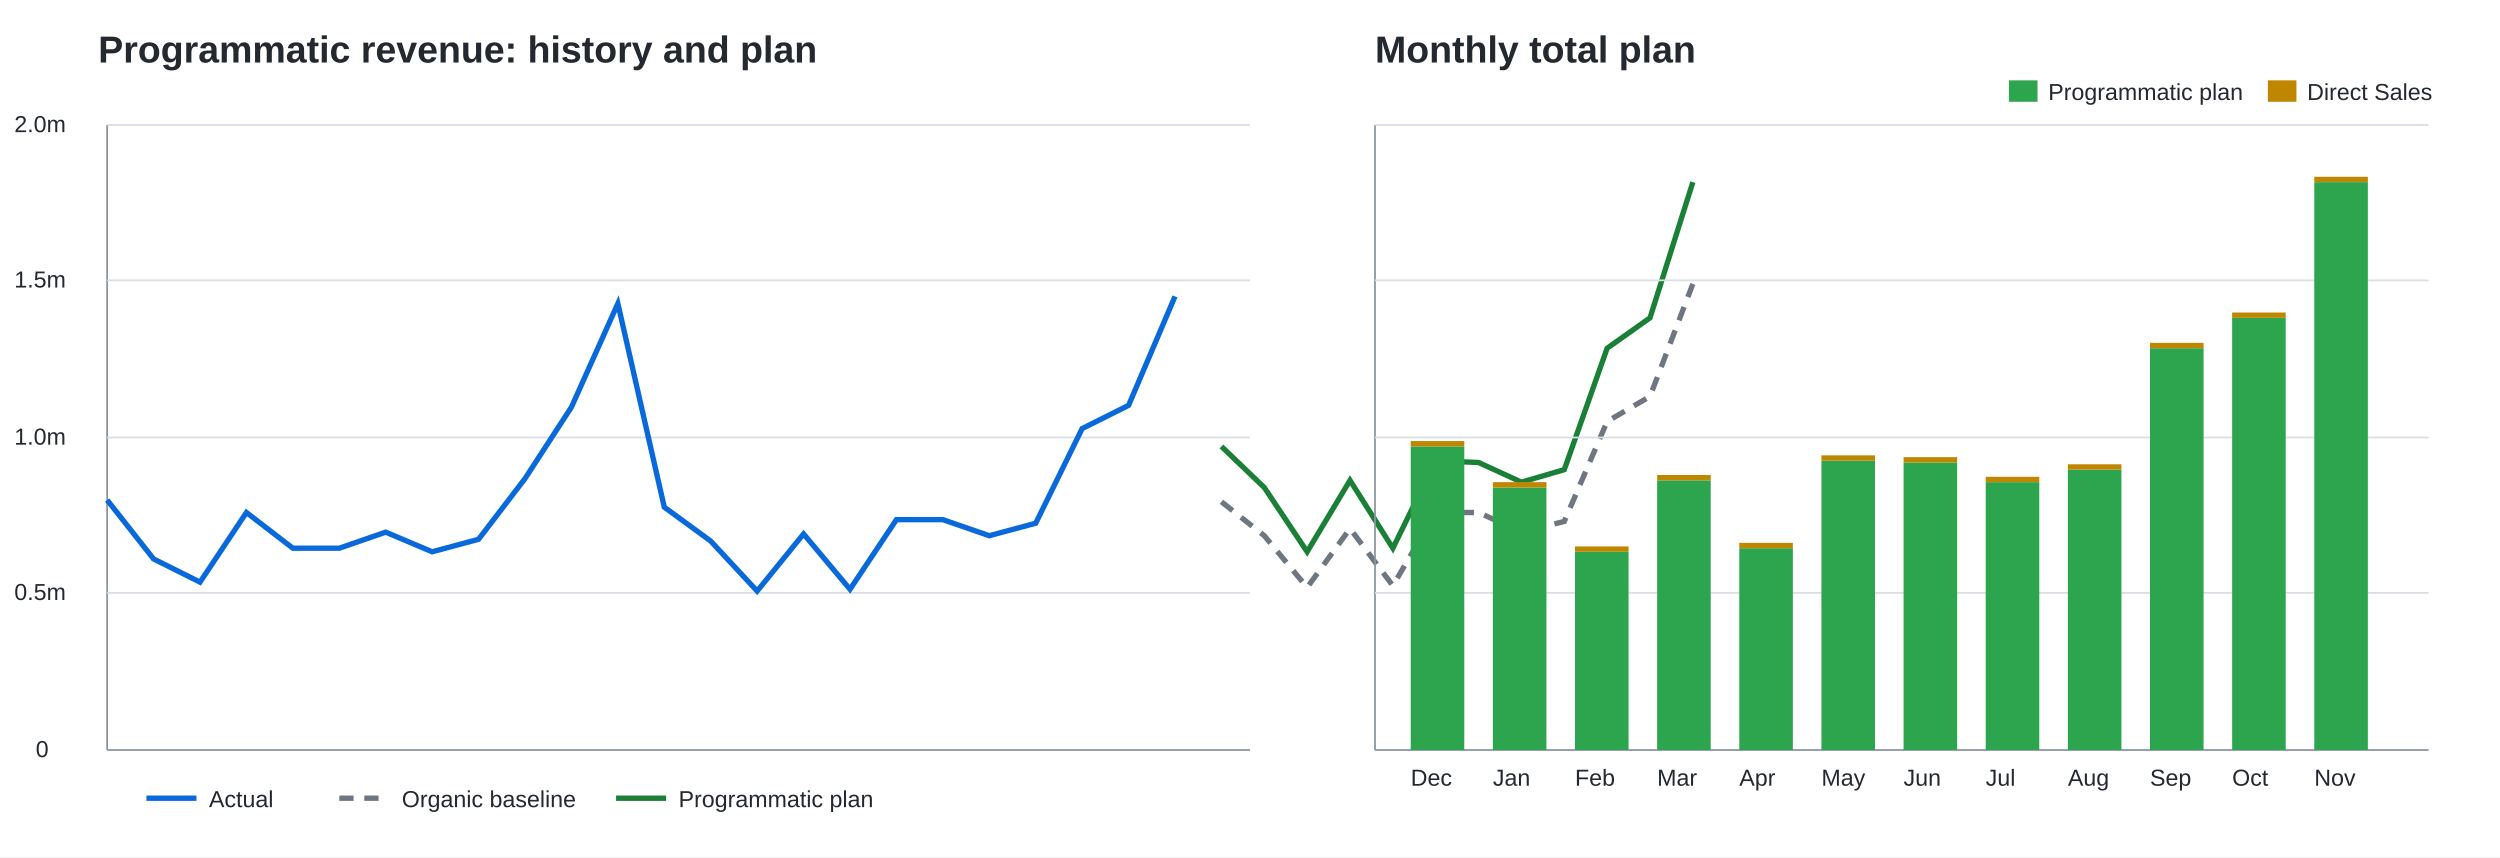
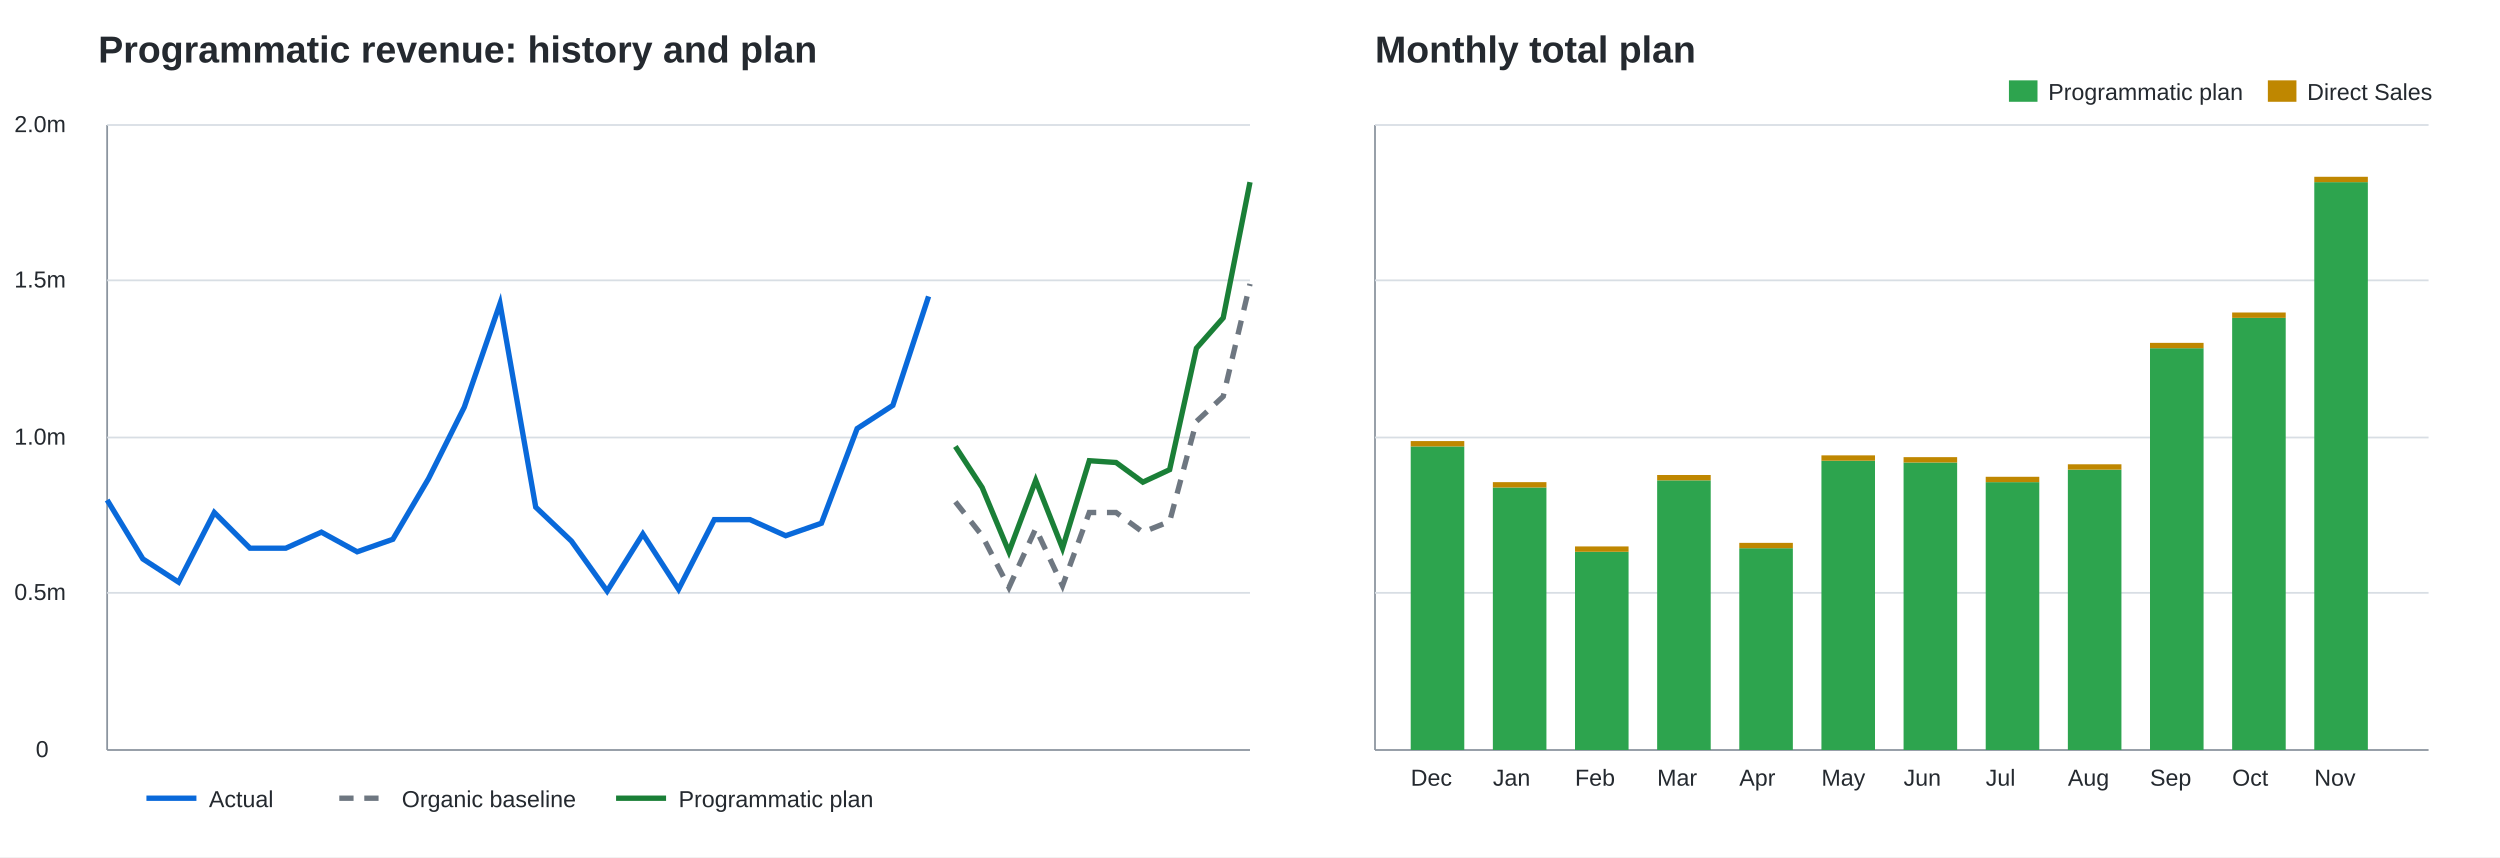
<svg xmlns="http://www.w3.org/2000/svg" width="1400" height="480" viewBox="0 0 1400 480">
  <style>
text{font-family:-apple-system,BlinkMacSystemFont,"Segoe UI",Arial,sans-serif;fill:#24292f}
.title{font-size:21px;font-weight:600}.label{font-size:13px}.axis{stroke:#8c959f;stroke-width:1}.grid{stroke:#d8dee4;stroke-width:1}.actual{fill:none;stroke:#0969da;stroke-width:3}.base{fill:none;stroke:#6e7781;stroke-width:3;stroke-dasharray:8 6}.plan{fill:none;stroke:#1a7f37;stroke-width:3}.bar{fill:#2da44e}.direct{fill:#bf8700}
</style>
  <rect width="1400" height="480" fill="white" />
  <text x="55" y="35" class="title">Programmatic revenue: history and plan</text>
  <text x="770" y="35" class="title">Monthly total plan</text>
  <line x1="60" y1="420" x2="700" y2="420" class="axis" />
  <line x1="60" y1="70" x2="60" y2="420" class="axis" />
  <line x1="60" y1="332" x2="700" y2="332" class="grid" />
  <line x1="60" y1="245" x2="700" y2="245" class="grid" />
  <line x1="60" y1="157" x2="700" y2="157" class="grid" />
  <line x1="60" y1="70" x2="700" y2="70" class="grid" />
  <text x="20" y="424" class="label">0</text>
  <text x="8" y="336" class="label">0.5m</text>
  <text x="8" y="249" class="label">1.0m</text>
  <text x="8" y="161" class="label">1.5m</text>
  <text x="8" y="74" class="label">2.0m</text>
-   <polyline class="actual" points="60,280 86,313 112,326 138,287 164,307 190,307 216,298 242,309 268,302 294,268 320,228 346,170 372,284 398,303 424,331 450,299 476,330 502,291 528,291 554,300 580,293 606,240 632,227 658,166" />
-   <polyline class="base" points="684,281 708,300 732,329 756,296 780,328 804,287 828,287 852,298 876,292 900,236 924,222 948,159" />
-   <polyline class="plan" points="684,250 708,273 732,309 756,269 780,307 804,258 828,259 852,270 876,263 900,195 924,178 948,102" />
+   <polyline class="actual" points="60,280 80,313 100,326 120,287 140,307 160,307 180,298 200,309 220,302 240,268 260,228 280,170 300,284 320,303 340,331 360,299 380,330 400,291 420,291 440,300 460,293 480,240 500,227 520,166" />
+   <polyline class="base" points="535,281 550,300 565,329 580,296 595,328 610,287 625,287 640,298 655,292 670,236 685,222 700,159" />
+   <polyline class="plan" points="535,250 550,273 565,309 580,269 595,307 610,258 625,259 640,270 655,263 670,195 685,178 700,102" />
  <line x1="82" y1="447" x2="110" y2="447" class="actual" />
  <text x="117" y="452" class="label">Actual</text>
  <line x1="190" y1="447" x2="218" y2="447" class="base" />
  <text x="225" y="452" class="label">Organic baseline</text>
  <line x1="345" y1="447" x2="373" y2="447" class="plan" />
  <text x="380" y="452" class="label">Programmatic plan</text>
  <line x1="770" y1="420" x2="1360" y2="420" class="axis" />
  <line x1="770" y1="70" x2="770" y2="420" class="axis" />
  <line x1="770" y1="332" x2="1360" y2="332" class="grid" />
  <line x1="770" y1="245" x2="1360" y2="245" class="grid" />
  <line x1="770" y1="157" x2="1360" y2="157" class="grid" />
  <line x1="770" y1="70" x2="1360" y2="70" class="grid" />
  <g>
    <rect x="790" y="250" width="30" height="170" class="bar" />
    <rect x="790" y="247" width="30" height="3" class="direct" />
    <rect x="836" y="273" width="30" height="147" class="bar" />
    <rect x="836" y="270" width="30" height="3" class="direct" />
    <rect x="882" y="309" width="30" height="111" class="bar" />
    <rect x="882" y="306" width="30" height="3" class="direct" />
    <rect x="928" y="269" width="30" height="151" class="bar" />
    <rect x="928" y="266" width="30" height="3" class="direct" />
    <rect x="974" y="307" width="30" height="113" class="bar" />
    <rect x="974" y="304" width="30" height="3" class="direct" />
    <rect x="1020" y="258" width="30" height="162" class="bar" />
    <rect x="1020" y="255" width="30" height="3" class="direct" />
    <rect x="1066" y="259" width="30" height="161" class="bar" />
    <rect x="1066" y="256" width="30" height="3" class="direct" />
    <rect x="1112" y="270" width="30" height="150" class="bar" />
    <rect x="1112" y="267" width="30" height="3" class="direct" />
    <rect x="1158" y="263" width="30" height="157" class="bar" />
    <rect x="1158" y="260" width="30" height="3" class="direct" />
    <rect x="1204" y="195" width="30" height="225" class="bar" />
    <rect x="1204" y="192" width="30" height="3" class="direct" />
    <rect x="1250" y="178" width="30" height="242" class="bar" />
    <rect x="1250" y="175" width="30" height="3" class="direct" />
    <rect x="1296" y="102" width="30" height="318" class="bar" />
    <rect x="1296" y="99" width="30" height="3" class="direct" />
  </g>
  <text x="790" y="440" class="label">Dec</text>
  <text x="836" y="440" class="label">Jan</text>
  <text x="882" y="440" class="label">Feb</text>
  <text x="928" y="440" class="label">Mar</text>
  <text x="974" y="440" class="label">Apr</text>
  <text x="1020" y="440" class="label">May</text>
  <text x="1066" y="440" class="label">Jun</text>
  <text x="1112" y="440" class="label">Jul</text>
  <text x="1158" y="440" class="label">Aug</text>
  <text x="1204" y="440" class="label">Sep</text>
  <text x="1250" y="440" class="label">Oct</text>
  <text x="1296" y="440" class="label">Nov</text>
  <rect x="1125" y="45" width="16" height="12" class="bar" />
  <text x="1147" y="56" class="label">Programmatic plan</text>
  <rect x="1270" y="45" width="16" height="12" class="direct" />
  <text x="1292" y="56" class="label">Direct Sales</text>
</svg>
